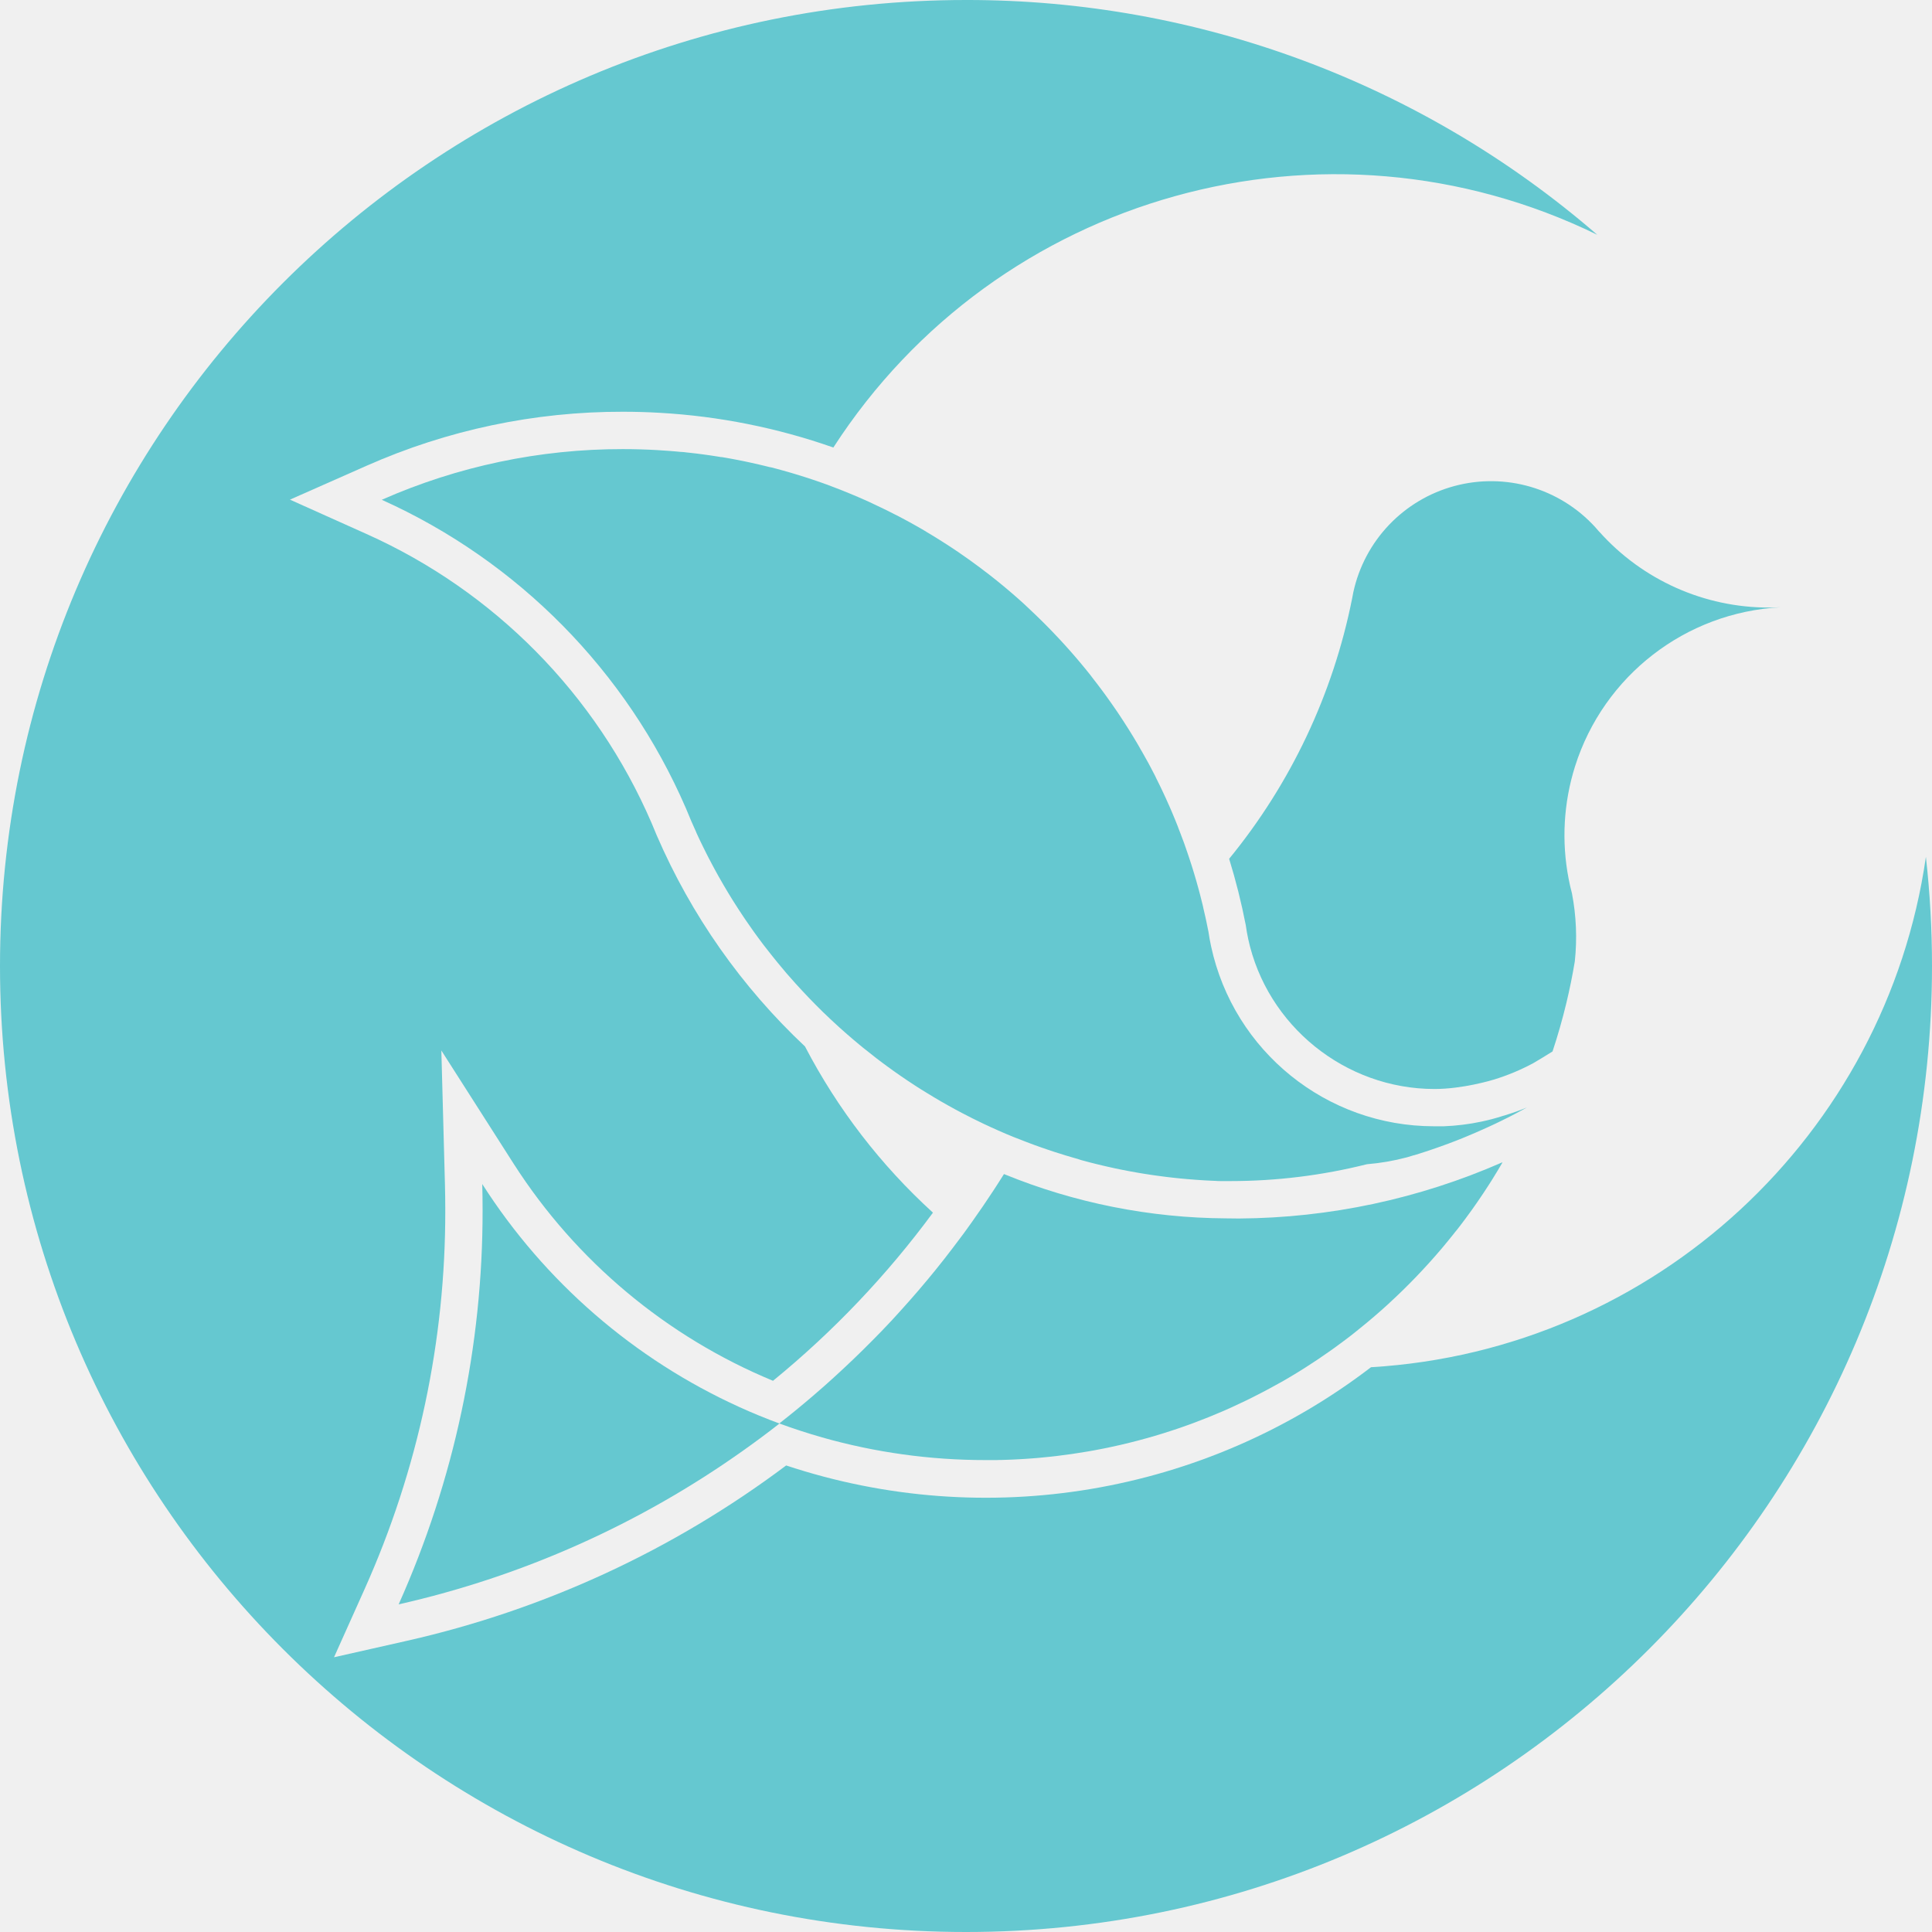
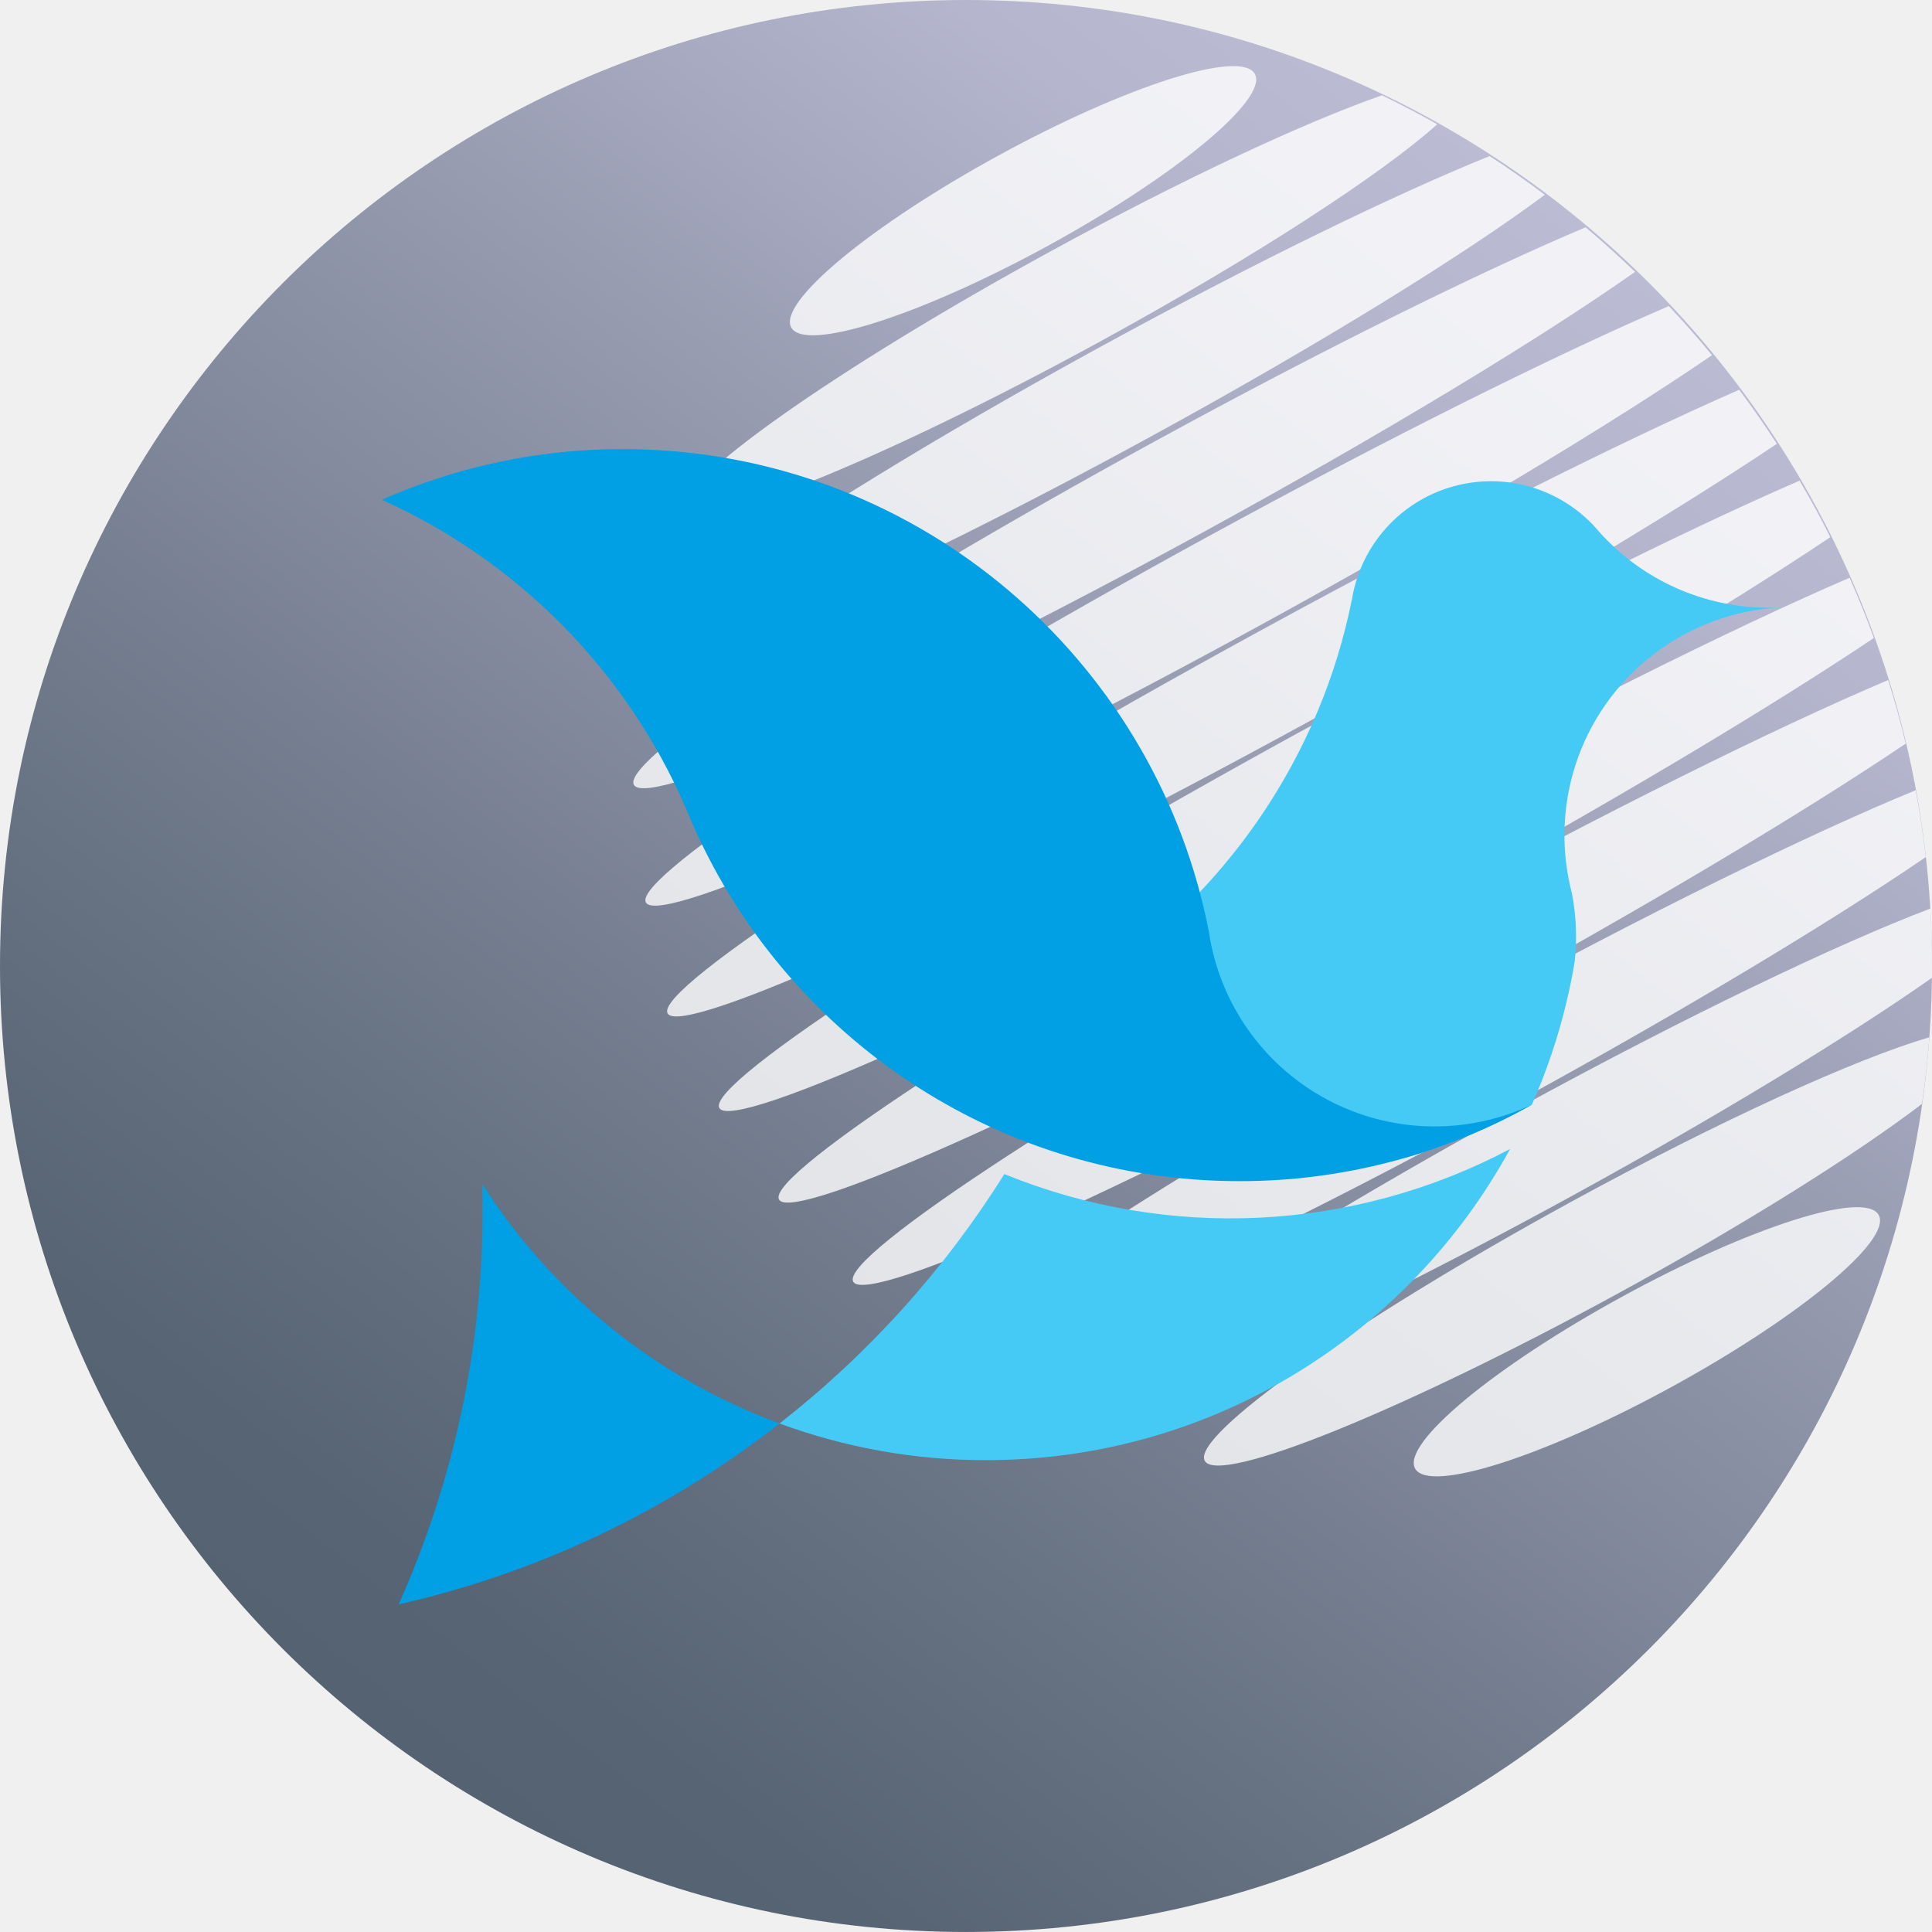
- <svg xmlns="http://www.w3.org/2000/svg" viewBox="0 0 930.7 930.7">
+ <svg xmlns="http://www.w3.org/2000/svg" viewBox="0 0 930.71 930.71">
  <defs>
-     <style>.cls-1{fill:#65c8d0;}</style>
+     <style>.cls-1{fill:url(#linear-gradient);}.cls-2{opacity:0.8;}.cls-3{fill:#fff;}.cls-4{fill:#45caf5;}.cls-5{fill:#01a0e4;}</style>
+     <linearGradient id="linear-gradient" x1="751.87" y1="98.63" x2="178.84" y2="832.07" gradientUnits="userSpaceOnUse">
+       <stop offset="0" stop-color="#bbbbd4" />
+       <stop offset="0.11" stop-color="#b5b6ce" />
+       <stop offset="0.36" stop-color="#9499ae" />
+       <stop offset="0.73" stop-color="#687383" />
+       <stop offset="0.92" stop-color="#576473" />
+       <stop offset="1" stop-color="#556271" />
+     </linearGradient>
  </defs>
-   <g id="Layer_2" data-name="Layer 2">
-     <path class="cls-1" d="M965.35,500C965.35,757,757,965.35,500,965.35S34.65,757,34.65,500,243,34.65,500,34.65a463.56,463.56,0,0,1,304.1,113.1,287.85,287.85,0,0,0-368,102.48,304.2,304.2,0,0,0-83.65-16.72c-5.83-.34-11.79-.51-17.73-.51A303.22,303.22,0,0,0,211.28,259l-36.95,16.34,36.86,16.54A269.43,269.43,0,0,1,348.52,431.09c.77,1.77,1.53,3.6,2.36,5.65l.08.2.09.2a305.94,305.94,0,0,0,71.39,101.62,288.42,288.42,0,0,0,61.64,80.06,446.65,446.65,0,0,1-77.05,81A271.89,271.89,0,0,1,282.14,595.34L247.26,540.7,249,605.5c.1,3.85.15,7.88.15,12a443.86,443.86,0,0,1-38.86,182.66L195.56,833l35.09-7.92A480.81,480.81,0,0,0,413.37,740.6h0A305.16,305.16,0,0,0,695.1,693.28c137-8.15,248.12-112.15,267.31-245.85A470.25,470.25,0,0,1,965.35,500Z" transform="translate(-34.65 -34.65)" />
-     <path class="cls-1" d="M793.39,403.83a110.38,110.38,0,0,0-3.1,54.08q.68,3.61,1.62,7.12a110.76,110.76,0,0,1,1.37,32.75,0,0,0,0,0,0,0q-1.68,10.15-4.07,20.06-2.85,11.85-6.66,23.32c-3.07,1.94-6.2,3.85-9.34,5.68a105.33,105.33,0,0,1-18.69,7.81c-1.53.47-15.35,4.6-28.82,4.6-43,0-80.78-30.47-89.8-72.46v-.07c-.41-1.88-.75-3.76-1-5.58l-.06-.45-.08-.44a305.15,305.15,0,0,0-8-31.89A286.32,286.32,0,0,0,686,323c.21-1,.41-2,.59-3.07a67.9,67.9,0,0,1,116.51-31.35l.11.12c.59.71,1.21,1.42,1.83,2.11l.05,0a109.5,109.5,0,0,0,81.78,36.52c1.87,0,3.73-.05,5.58-.14A109.91,109.91,0,0,0,793.39,403.83Z" transform="translate(-34.65 -34.65)" />
-     <path class="cls-1" d="M758.41,594.68c-.73,1.25-1.46,2.5-2.21,3.74-.46.76-.92,1.52-1.39,2.27-1,1.73-2.13,3.44-3.22,5.14-.61.95-1.22,1.89-1.85,2.83l-.69,1.05c-.42.63-.84,1.26-1.28,1.89s-1,1.49-1.52,2.23c-.28.41-.56.82-.85,1.22-.58.84-1.17,1.68-1.77,2.51l-.66.91q-1.08,1.51-2.19,3l-.45.61c-.79,1.07-1.59,2.12-2.39,3.17l-.31.39c-.64.84-1.29,1.68-2,2.51-.4.52-.8,1-1.22,1.54q-1.2,1.51-2.43,3t-2.64,3.18l-.43.51c-1,1.13-1.92,2.25-2.9,3.36s-2,2.25-3,3.37q-3.14,3.46-6.38,6.84-1.59,1.66-3.23,3.3c-1.05,1.06-2.12,2.11-3.19,3.16s-1.92,1.86-2.89,2.77c-.54.52-1.09,1-1.64,1.54-.71.67-1.42,1.33-2.13,2-.11.11-.23.22-.34.31-1,.91-2,1.81-3,2.7l-.84.73c-.74.66-1.48,1.31-2.23,1.94-.42.38-.85.74-1.28,1.1-.91.78-1.82,1.55-2.74,2.31l-.3.25q-1.65,1.38-3.33,2.71a2.39,2.39,0,0,1-.26.21c-.82.67-1.65,1.32-2.48,2l-1.5,1.18c-1.06.81-2.12,1.62-3.19,2.42s-2.3,1.72-3.47,2.56l-.34.26c-.88.64-1.77,1.28-2.66,1.9q-6,4.26-12.22,8.21l-.57.36q-1.8,1.14-3.63,2.25l-.1.06c-1.15.7-2.3,1.4-3.46,2.08l-2.82,1.65c-1.2.69-2.41,1.37-3.62,2l-.69.38-2.18,1.19-1.35.73c-.68.37-1.37.73-2.06,1.09q-2.69,1.41-5.4,2.76l-2.23,1.1c-2.23,1.09-4.49,2.15-6.75,3.18l-1.15.52-3.19,1.42q-7.14,3.11-14.48,5.83l-2,.74-1.29.46-2.15.76c-.75.27-1.5.52-2.25.78l-2.22.74c-1.56.52-3.14,1-4.72,1.52-1.36.42-2.73.84-4.1,1.24q-8.06,2.38-16.31,4.29l-1.86.42c-1.43.33-2.86.64-4.3.94l-2.18.44-2.51.49-2.51.47c-.84.16-1.69.31-2.53.45q-7.59,1.32-15.3,2.22l-2.58.29q-2.91.33-5.84.58l-1.93.16-2.6.2-3,.2-1.94.11c-1,.06-1.93.11-2.9.15l-2,.08c-1.1,0-2.2.08-3.3.11-.87,0-1.75,0-2.63.06-1.76,0-3.53,0-5.3,0a287.84,287.84,0,0,1-78.76-10.92q-10.48-3-20.63-6.72,8.24-6.43,16.16-13.23,2.15-1.83,4.26-3.7l1.68-1.47q2-1.78,4-3.6c1.55-1.41,3.09-2.82,4.62-4.25a1.07,1.07,0,0,0,.19-.18c1.57-1.45,3.13-2.93,4.68-4.42s2.9-2.79,4.34-4.21q2.75-2.69,5.43-5.42c1.32-1.34,2.62-2.68,3.92-4,.2-.2.4-.41.59-.62q1.8-1.87,3.56-3.76c.34-.35.67-.7,1-1.06,1.36-1.45,2.7-2.92,4-4.39,1.48-1.62,2.93-3.25,4.37-4.89s2.71-3.09,4.05-4.65l.8-.94q4-4.67,7.86-9.45c1.38-1.7,2.75-3.42,4.09-5.14s2.7-3.45,4-5.19,2.57-3.38,3.83-5.09a.61.61,0,0,0,.12-.16c1-1.27,1.89-2.56,2.83-3.85s1.72-2.37,2.56-3.57q5.32-7.47,10.35-15.16,1.26-1.92,2.49-3.86t2.46-3.88a286.41,286.41,0,0,0,106.94,21.34h0q3.13.07,6.26.07a320.36,320.36,0,0,0,126.7-27Z" transform="translate(-34.65 -34.65)" />
-     <path class="cls-1" d="M410.15,720.41q-8.46,6.62-17.23,12.83a462.36,462.36,0,0,1-166.23,74.28,463.63,463.63,0,0,0,40.44-190q0-6.25-.16-12.48A288.69,288.69,0,0,0,391,712.55Q400.4,716.81,410.15,720.41Z" transform="translate(-34.65 -34.65)" />
-     <path class="cls-1" d="M770.18,568.16a.6.6,0,0,1-.15.09l-2.85,1.54c-1,.55-2,1.08-3,1.61q-3.06,1.61-6.17,3.11l-2.38,1.16-1.16.55-2.71,1.26q-3.15,1.46-6.33,2.82c-1.06.46-2.13.91-3.2,1.35L739,583l-3.24,1.28c-1.08.42-2.16.84-3.25,1.24l-2.18.8c-.55.21-1.1.4-1.64.59l-1.89.67q-1.78.63-3.57,1.23c-.64.22-1.29.44-1.94.64s-1.54.51-2.32.75l-.69.22-2.39.74-.15,0h0L713,592c-.22.07-.43.13-.65.18a108.52,108.52,0,0,1-19.2,3.31h0a270.22,270.22,0,0,1-65.7,8.12h-2.14c-.41,0-.83,0-1.24,0l-1.24,0c-.83,0-1.67,0-2.5-.09l-1.87-.08-1.7-.08-1.7-.09-1.93-.12-1.92-.13c-1.42-.1-2.83-.21-4.25-.33s-2.62-.23-3.92-.36l-2.48-.26-3.18-.36-1.48-.18c-1.34-.16-2.69-.34-4-.53-.78-.1-1.56-.21-2.33-.33s-1.84-.27-2.75-.42l-1.47-.23-.4-.07-1.88-.31-3.81-.68c-1.34-.24-2.68-.5-4-.77l-3.47-.71-3-.67-1.91-.43c-1.22-.28-2.44-.57-3.65-.87s-2.24-.55-3.36-.84c-1.52-.39-3-.79-4.53-1.21L554,593l-1.88-.53-4-1.18q-2.82-.85-5.61-1.76l-2.83-.95c-1.11-.37-2.22-.75-3.32-1.14l-1.39-.49-2.25-.81-2-.75-1.51-.57-1.38-.53q-2.58-1-5.13-2-1.78-.72-3.54-1.47l-3.6-1.57c-1.18-.52-2.36-1.05-3.53-1.59L508.45,576c-3.52-1.67-7-3.41-10.44-5.22-2.24-1.18-4.46-2.38-6.66-3.62-1.08-.6-2.15-1.21-3.21-1.82l-.36-.21-3.09-1.82c-1.1-.66-2.2-1.32-3.29-2l-3.26-2-2.6-1.66q-1.92-1.26-3.83-2.53c-1.06-.71-2.12-1.43-3.17-2.16q-1.31-.89-2.58-1.8l-1.17-.83c-.72-.51-1.44-1-2.15-1.56-.2-.13-.39-.27-.58-.42l-1.84-1.36c-.62-.45-1.25-.92-1.87-1.4s-1-.77-1.54-1.17q-3.22-2.48-6.39-5.05c-.6-.48-1.19-1-1.78-1.46-1-.83-2-1.67-3-2.52s-2-1.71-3-2.58c-.32-.27-.63-.55-.95-.84-.85-.74-1.69-1.49-2.54-2.26l-1.57-1.43q-2.83-2.58-5.6-5.26c-.48-.45-1-.91-1.42-1.38-1.9-1.85-3.77-3.74-5.61-5.65L424,515c-1.06-1.1-2.11-2.21-3.13-3.32q-3.11-3.33-6.09-6.76c-.89-1-1.77-2-2.63-3.07-.39-.46-.78-.91-1.16-1.37l-1.91-2.31c-.43-.52-.85-1-1.27-1.57-.61-.74-1.2-1.48-1.78-2.22a.28.28,0,0,1-.07-.09l-1.18-1.5c-.79-1-1.57-2-2.35-3v0q-1.31-1.73-2.58-3.46l-1.23-1.69-.46-.63a2.22,2.22,0,0,1-.19-.27c-.35-.47-.68-.94-1-1.41a.24.24,0,0,1-.06-.09c-.39-.55-.78-1.1-1.16-1.66q-1.86-2.62-3.61-5.28c-.71-1.05-1.4-2.11-2.09-3.18s-1.55-2.42-2.32-3.64l-1.35-2.18-.92-1.51q-2.24-3.71-4.37-7.48c-.31-.54-.61-1.08-.91-1.63-.41-.72-.81-1.44-1.19-2.16-.51-.93-1-1.86-1.5-2.8,0,0,0,0,0,0a4.09,4.09,0,0,1-.26-.51c-.41-.74-.79-1.47-1.17-2.21-.48-.92-.95-1.84-1.41-2.77a.31.31,0,0,1-.06-.13c-.46-.9-.91-1.81-1.35-2.72s-1-2-1.42-2.93l-.43-.91-.12-.25c-.41-.87-.82-1.74-1.21-2.62a.36.36,0,0,1,0-.09c-.27-.59-.54-1.18-.8-1.77q-.84-1.85-1.65-3.72-1.23-3-2.53-6.05A288.61,288.61,0,0,0,218.56,275.41,286.41,286.41,0,0,1,334.67,251q8.41,0,16.7.48,2.94.17,5.88.4l2.8.23c.86.07,1.71.15,2.57.24l.42,0,.43.05c.57,0,1.15.11,1.72.18l1.6.17,2.36.27h.05l1.09.13,3.1.4c.79.1,1.57.21,2.36.33l.73.1,3.67.56,1.82.3.26,0,.12,0,2.62.45,2.49.45.74.14.73.14.3.06.28.05c.77.14,1.53.29,2.29.45l1.74.36.39.08,2.06.44c1.41.3,2.82.62,4.23.95l2.55.61,1.07.26.85.21.84.21.17,0,.08,0,2.37.62.4.1.44.12,2.31.63.22.06,2.53.71,1.08.31.37.11,1.79.53c1.67.5,3.34,1,5,1.55l1.23.39.49.16,1.83.61c.24.07.48.15.71.24.71.23,1.42.47,2.12.72l2.26.79c.67.23,1.33.47,2,.72l2.65,1c1.15.42,2.29.86,3.43,1.31.49.18,1,.38,1.47.58l1,.41,1.07.43,3.46,1.43,2.47,1.05,2.69,1.18c.7.31,1.41.62,2.1.94l2.09,1,1.14.53.64.31c1.11.52,2.23,1.05,3.34,1.59s2.09,1,3.13,1.55l2.15,1.1,1,.49c.88.45,1.75.9,2.61,1.37,1.07.56,2.14,1.14,3.21,1.73l1.7.94c1.07.59,2.14,1.19,3.21,1.81l2.16,1.25,1.63,1,2.25,1.35,2.27,1.39c.79.49,1.58,1,2.36,1.48s1.57,1,2.35,1.5c1.56,1,3.1,2,4.64,3.06.77.52,1.54,1,2.3,1.57q2.28,1.56,4.55,3.19,4.51,3.24,8.9,6.64l2.18,1.71,2.17,1.73,2.15,1.76q1.07.87,2.13,1.77c.85.71,1.69,1.43,2.52,2.14l.65.56.77.67c.79.68,1.57,1.37,2.35,2.07l1.9,1.71.16.15s0,0,0,0l.28.26h0l0,0,1,.95.35.32.31.29c1.35,1.25,2.7,2.52,4,3.8q3,2.88,5.91,5.85c.65.66,1.29,1.32,1.93,2q1.63,1.68,3.22,3.39c.56.6,1.12,1.2,1.67,1.81s.91,1,1.35,1.48c.94,1,1.87,2.08,2.79,3.13.73.82,1.45,1.66,2.16,2.49l1.8,2.11,1.77,2.13.77.93c.75.92,1.5,1.84,2.24,2.77.15.19.3.37.44.56l.76,1c.26.32.51.65.77,1l.23.3c.57.73,1.14,1.46,1.7,2.2s1.12,1.47,1.67,2.21l1.65,2.23,1.63,2.25c.54.75,1.08,1.51,1.61,2.27s1.07,1.51,1.59,2.28l1.57,2.29c.51.77,1,1.54,1.54,2.32l1.52,2.32q2.28,3.5,4.44,7.08c.49.8,1,1.59,1.44,2.39s1,1.6,1.41,2.41.93,1.61,1.39,2.42c.3.53.61,1.06.9,1.6s.57,1,.84,1.51.65,1.18,1,1.77l.19.34c.38.7.76,1.41,1.13,2.12s.81,1.53,1.2,2.3.7,1.35,1.05,2a1.42,1.42,0,0,1,.08.18l.2.37,0,.09c.63,1.25,1.26,2.51,1.87,3.77.21.42.41.84.61,1.26l1.2,2.53c.4.85.79,1.7,1.18,2.55.61,1.33,1.21,2.66,1.79,4,.2.44.39.88.58,1.33s.41.93.6,1.4l.42,1c.45,1.05.88,2.1,1.31,3.16.19.47.38.93.56,1.4s.45,1.12.67,1.68l0,.07c.38.94.74,1.89,1.1,2.84q.39,1,.75,2,1,2.55,1.86,5.12c.26.73.51,1.47.76,2.2s.57,1.66.84,2.49a2.81,2.81,0,0,1,.1.31q.32.9.6,1.83c.08.21.15.43.21.65s.08.22.11.33l.78,2.48c.23.75.46,1.49.68,2.24s.51,1.71.76,2.57c.07.21.13.43.19.64l.21.75c.19.66.38,1.33.56,2,.26.91.5,1.83.75,2.75s.52,2,.77,3c.22.83.43,1.67.63,2.51l.06.22c.06.26.13.53.19.8s.09.36.13.55l0,.1c.12.53.25,1.07.37,1.61s.19.79.27,1.18c.16.67.31,1.35.46,2s.3,1.34.44,2q.56,2.63,1.07,5.26.5,3.49,1.25,6.91a109.89,109.89,0,0,0,107.4,86.68c.6,0,1.2,0,1.79,0l1.49,0,.9,0,.56,0a108.47,108.47,0,0,0,18.07-2.24h0a101.72,101.72,0,0,0,10.12-2.68l.34-.1.31-.09.28-.08.23-.07C763.48,570.74,767,569.49,770.18,568.16Z" transform="translate(-34.65 -34.65)" />
+   <g id="Bilog">
+     <circle class="cls-1" cx="465.35" cy="465.35" r="465.35" />
+     <g class="cls-2">
+       <path class="cls-3" d="M827.06,156.23c-44.8,31.55-120.28,77.4-207.65,125.17C474.29,360.74,351.33,415.33,344.76,403.32s105.75-86.07,250.87-165.41c81.91-44.78,156.75-81.68,207.6-103.17Q815.51,145.06,827.06,156.23Z" transform="translate(-39.4 -25.25)" />
+       <path class="cls-3" d="M864.14,196.36C815.42,229.74,736,277.51,644.6,327.48,488.77,412.69,357.11,472,350.54,460S465,369.2,620.83,284c87.88-48.05,168.08-87.87,222.48-111.31Q854.13,184.17,864.14,196.36Z" transform="translate(-39.4 -25.25)" />
+       <path class="cls-3" d="M895.39,239.05c-51.7,34.65-132.94,83.14-225.89,134C505.7,462.57,367.59,525.44,361,513.43s120.9-94.35,284.7-183.91C737,279.63,820.24,238,877.24,213Q886.75,225.73,895.39,239.05Z" transform="translate(-39.4 -25.25)" />
+       <path class="cls-3" d="M544.12,143.71C482.45,177.43,427.13,195,420.56,183s38.11-49.08,99.79-82.81,117-51.32,123.56-39.31S605.8,110,544.12,143.71Z" transform="translate(-39.4 -25.25)" />
+       <path class="cls-3" d="M731.78,85.1c-26.6,23.94-88.13,64.05-162.46,104.69-103.9,56.8-193.45,93.12-200,81.11s72.33-67.8,176.23-124.6c64-35,122.55-62.21,159.62-75.15Q718.71,77.7,731.78,85.1Z" transform="translate(-39.4 -25.25)" />
+       <path class="cls-3" d="M783.59,119.08c-38.51,28.71-108,71.76-189.38,116.24C465.4,305.75,355.66,353.1,349.09,341.09s92.53-78.84,221.34-149.26c73.67-40.28,141.1-73,186.57-91.4Q770.62,109.28,783.59,119.08Z" transform="translate(-39.4 -25.25)" />
+       <path class="cls-3" d="M967.12,438.13c-45.58,31.13-116.4,73.79-197.45,118.11C624.56,635.58,501.59,690.16,495,678.15S600.78,592.09,745.9,512.74c86.75-47.43,165.59-86,216.37-106.81Q965.27,421.86,967.12,438.13Z" transform="translate(-39.4 -25.25)" />
+       <path class="cls-3" d="M970.11,490.61c0,1.89,0,3.77,0,5.66-40.07,28.17-103,66.55-175.2,106.05-128.58,70.3-238.13,117.55-244.7,105.54s92.35-78.73,220.92-149c80.3-43.9,153.18-78.82,198.19-95.92Q970.11,476.67,970.11,490.61Z" transform="translate(-39.4 -25.25)" />
+       <path class="cls-3" d="M968.83,524.94q-1.2,16.18-3.52,32.07c-31.46,24-84.14,57.26-145.55,90.84-103.9,56.8-193.44,93.12-200,81.11s72.34-67.8,176.23-124.6C868.23,564.86,933.53,535.27,968.83,524.94Z" transform="translate(-39.4 -25.25)" />
+       <path class="cls-3" d="M921.15,284c-51.65,34.67-133.29,83.43-226.76,134.53C530.59,508.1,392.48,571,385.91,559s120.9-94.34,284.7-183.9c93.51-51.13,178.64-93.55,235.71-118.31Q914.18,270.1,921.15,284Z" transform="translate(-39.4 -25.25)" />
+       <path class="cls-3" d="M942.14,332.57c-51.08,34.25-131.07,82-222.55,132.05C557.75,553.11,421.23,615.1,414.67,603.09s119.3-93.47,281.14-182c93.3-51,178.18-93.22,234.61-117.52Q936.77,317.85,942.14,332.57Z" transform="translate(-39.4 -25.25)" />
+       <path class="cls-3" d="M957.48,383.46c-49.13,33.12-125.58,78.9-213,126.69C588.64,595.36,457,654.69,450.42,642.68s114.44-90.81,270.28-176C811.79,416.86,894.62,375.9,949,352.85Q953.77,367.94,957.48,383.46Z" transform="translate(-39.4 -25.25)" />
+       <path class="cls-3" d="M844.66,693.38c-61.68,33.72-117,51.32-123.57,39.31s38.11-49.08,99.79-82.81,117-51.32,123.56-39.31S906.33,659.65,844.66,693.38Z" transform="translate(-39.4 -25.25)" />
+     </g>
+   </g>
+   <g id="Layer_8" data-name="Layer 8">
+     <path class="cls-4" d="M798.15,394.44a110.38,110.38,0,0,0-3.1,54.08q.68,3.62,1.62,7.12A110.76,110.76,0,0,1,798,488.39a0,0,0,0,0,0,0q-1.68,10.15-4.07,20.06a285.7,285.7,0,0,1-16.56,48.93A285.32,285.32,0,0,1,724,580.67l-.34.11c-1.57.51-3.15,1-4.73,1.46l-.09,0a110,110,0,0,1-139.29-93.79,288.55,288.55,0,0,0,94.72-120.82,284.8,284.8,0,0,0,16.46-54c.21-1,.41-2,.59-3.07a67.9,67.9,0,0,1,116.51-31.35l.11.12c.59.71,1.21,1.42,1.83,2.11l.05.05A109.5,109.5,0,0,0,891.64,318c1.87,0,3.73,0,5.58-.14A109.91,109.91,0,0,0,798.15,394.44Z" transform="translate(-39.4 -25.25)" />
+     <path class="cls-4" d="M766.86,578.76c-48.81,89.32-143.61,149.9-252.56,149.9A287,287,0,0,1,414.91,711,467.2,467.2,0,0,0,523.23,590.84a288.3,288.3,0,0,0,243.63-12.08Z" transform="translate(-39.4 -25.25)" />
+     <path class="cls-5" d="M231.45,798.13a463.63,463.63,0,0,0,40.44-190q0-6.25-.16-12.48A288.44,288.44,0,0,0,414.91,711,463.14,463.14,0,0,1,231.45,798.13Z" transform="translate(-39.4 -25.25)" />
+     <path class="cls-5" d="M777.85,557.16a286.32,286.32,0,0,1-141.38,37.09q-8.41,0-16.7-.48c-111.15-6.36-205.4-75.85-247.44-173.16q-1.23-3-2.53-6.05A288.61,288.61,0,0,0,223.32,266a286.41,286.41,0,0,1,116.11-24.41q8.42,0,16.7.48C488.69,249.68,597.19,347,621.8,474.3q.5,3.49,1.25,6.91a109.92,109.92,0,0,0,154.8,75.95Z" transform="translate(-39.4 -25.25)" />
  </g>
</svg>
